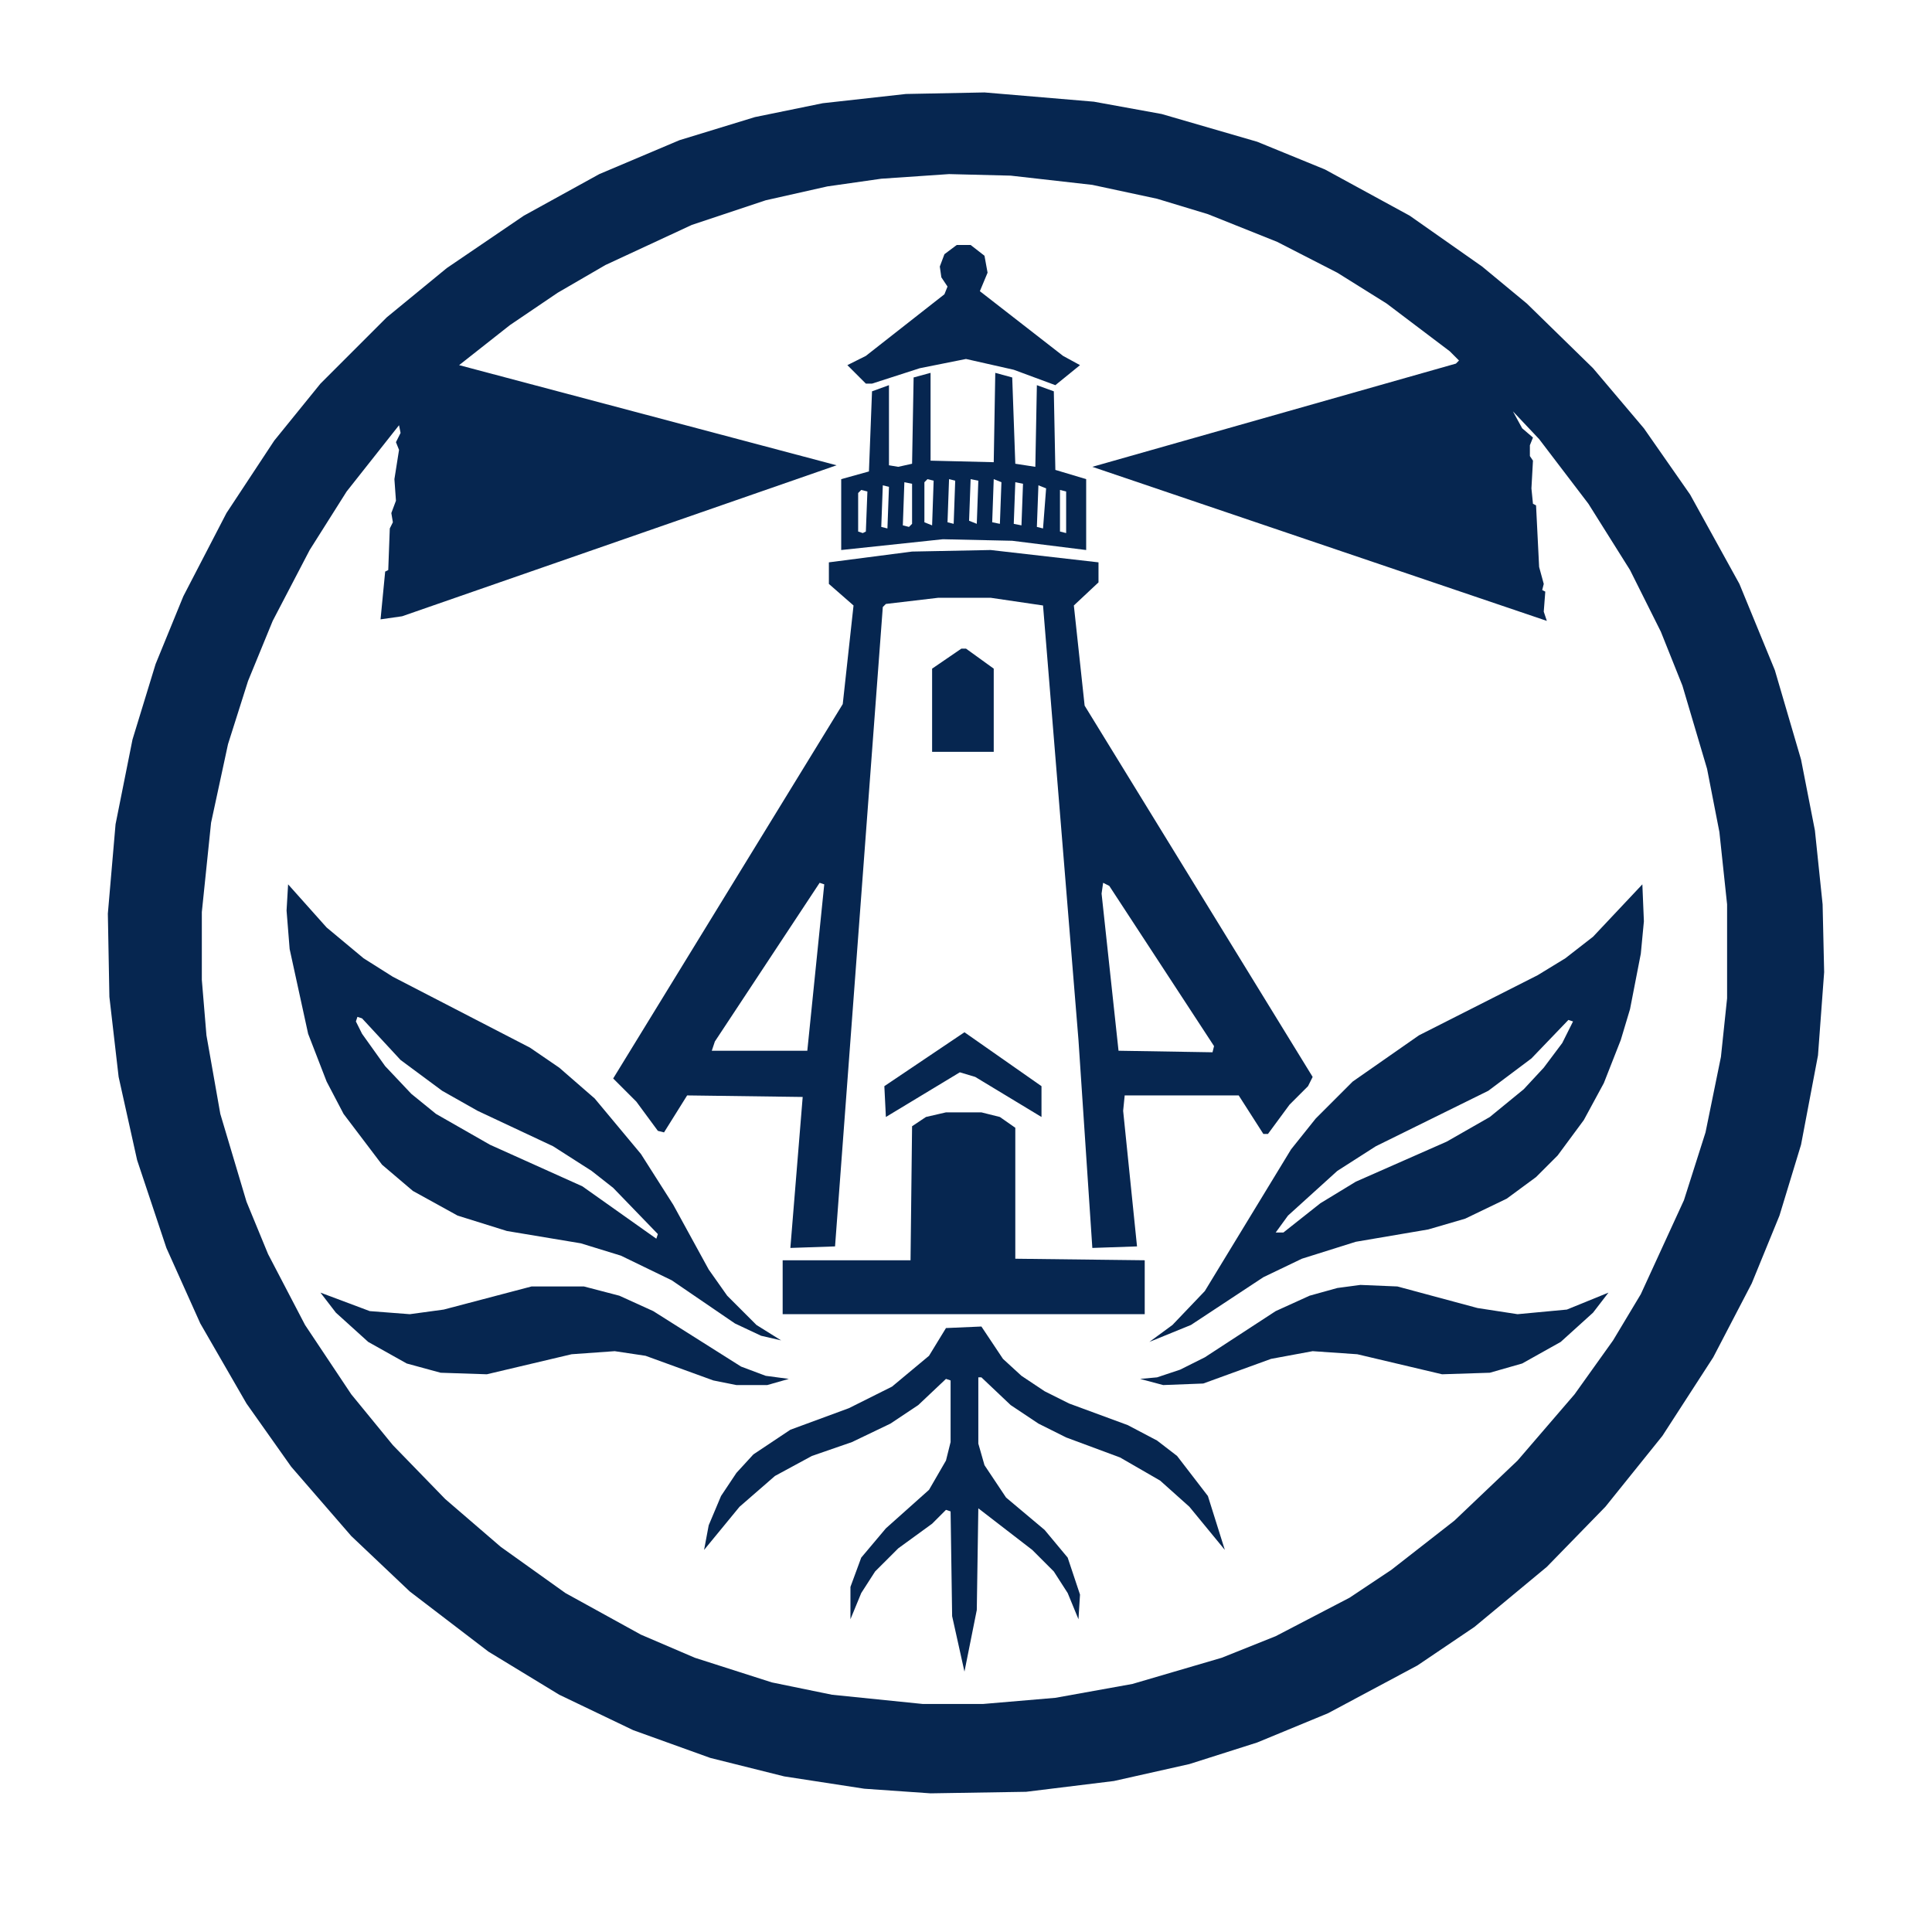
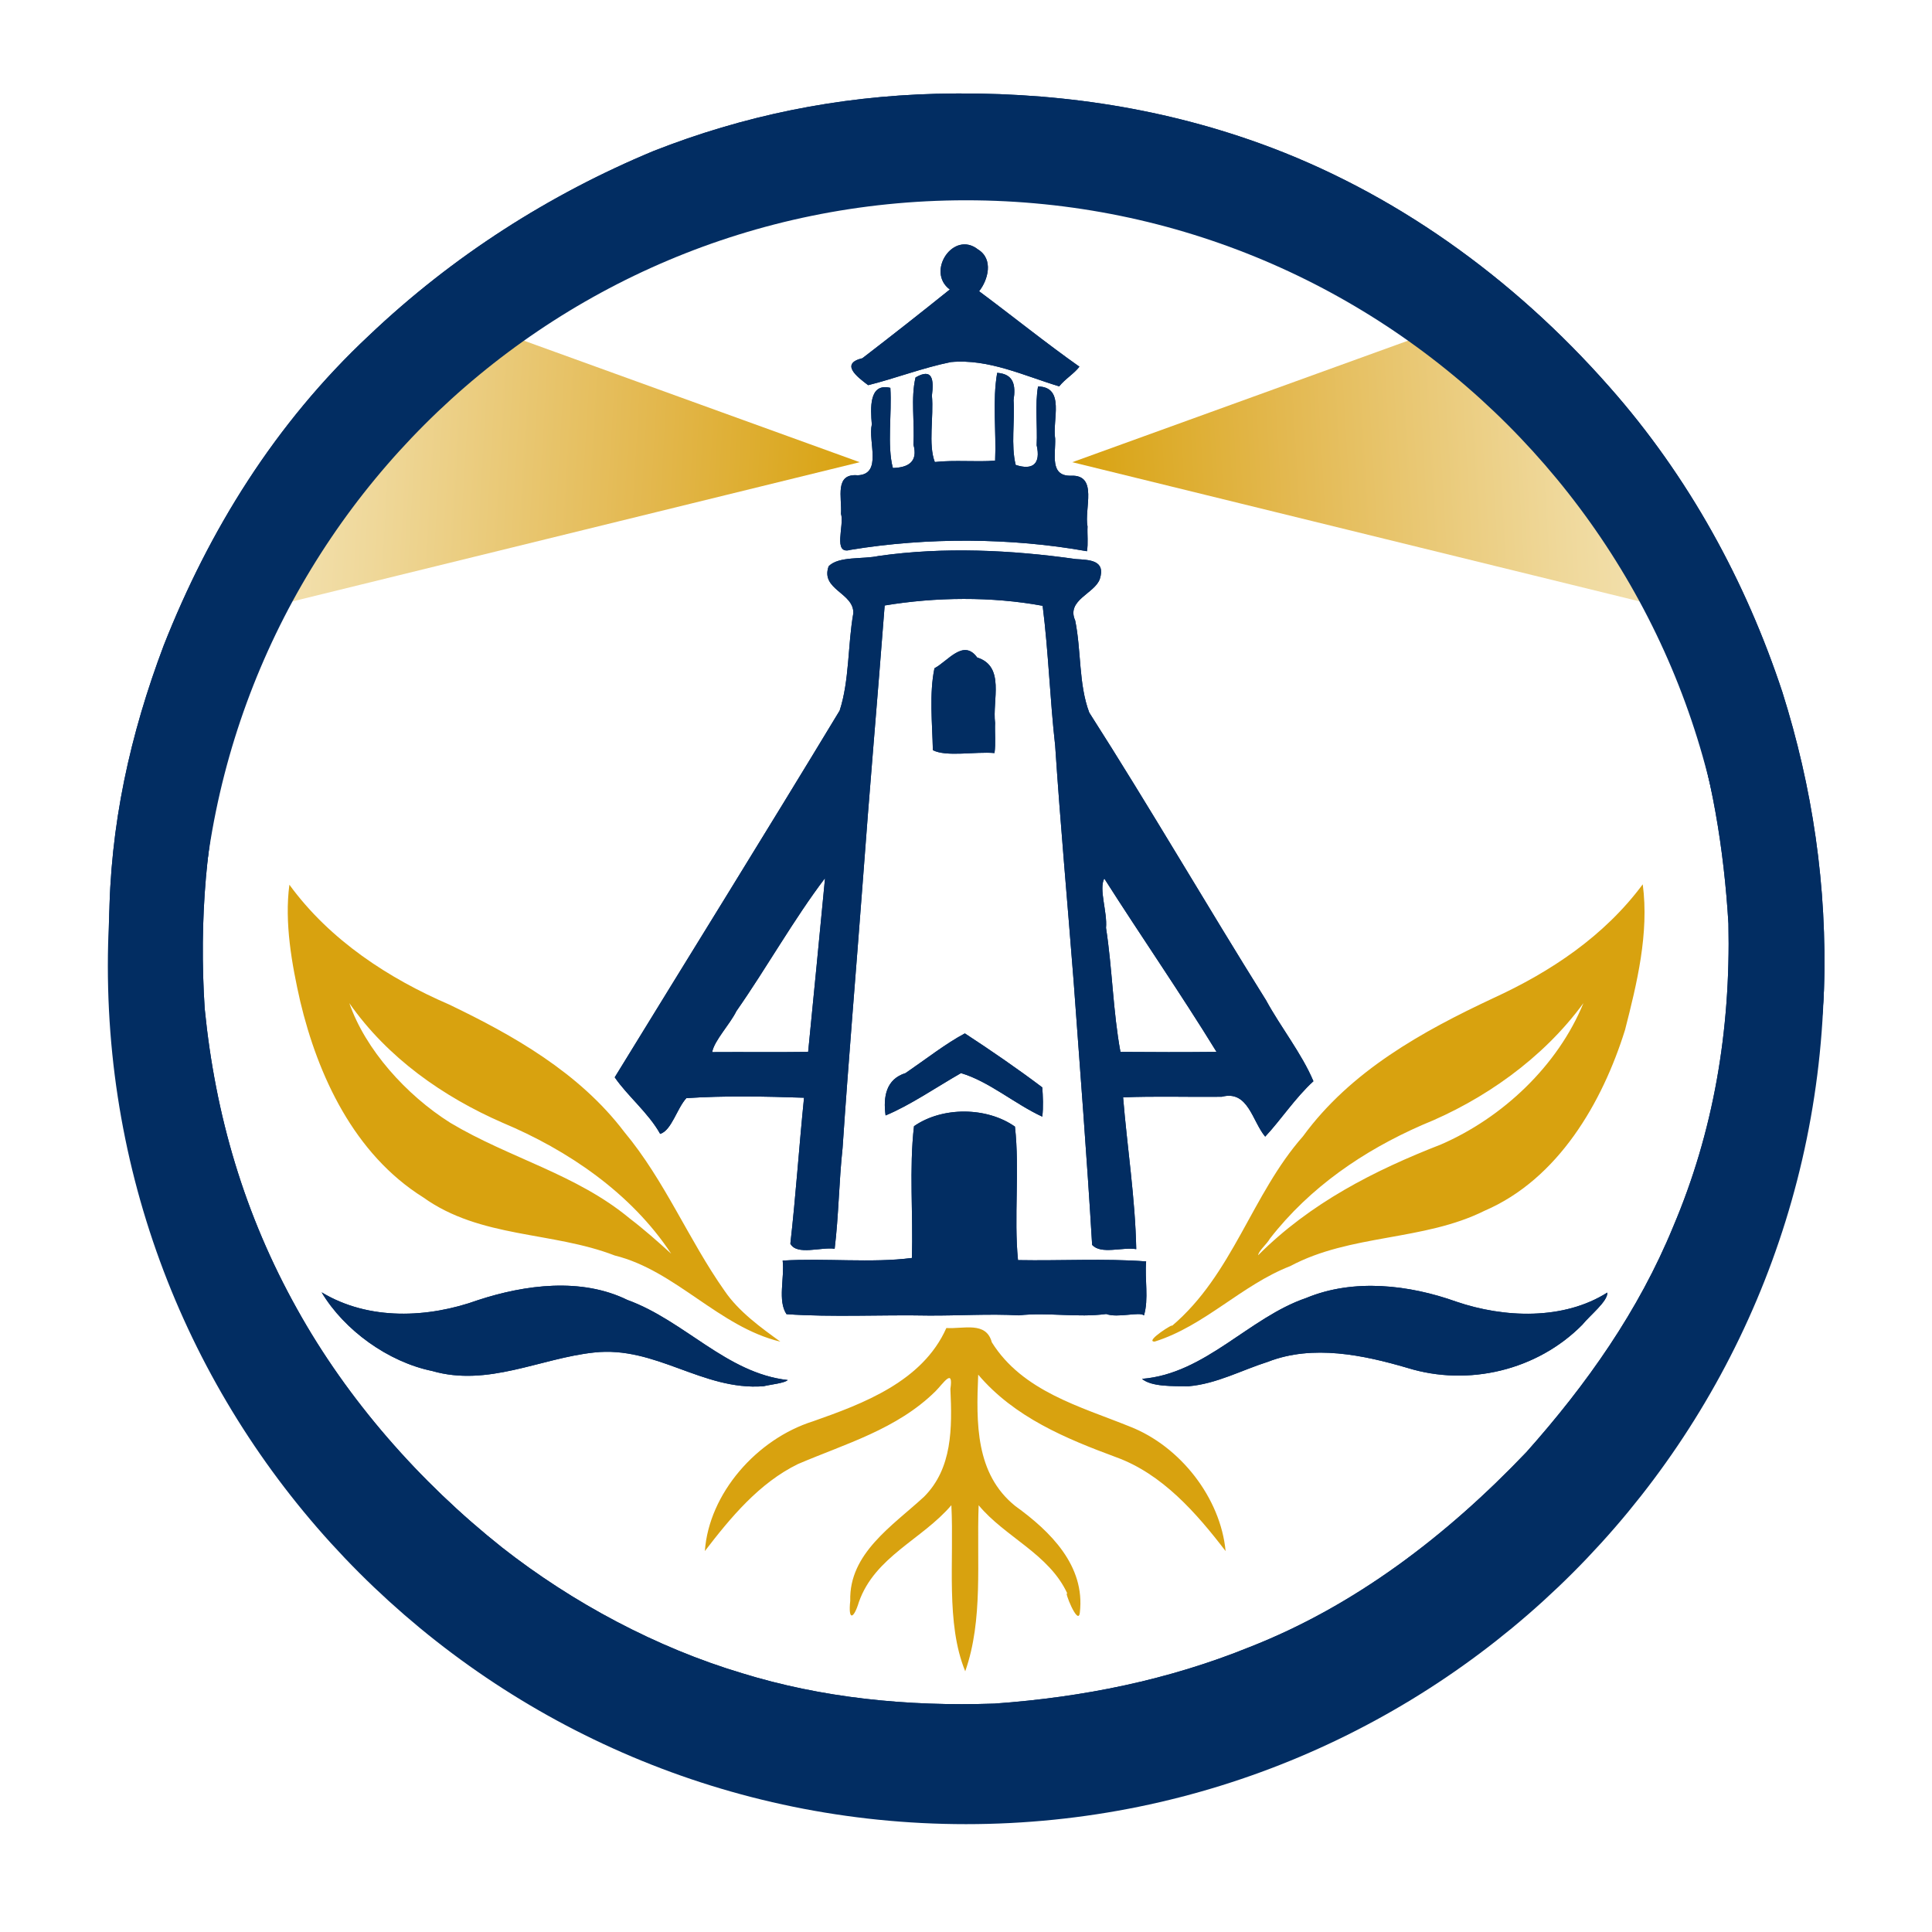
- <svg xmlns="http://www.w3.org/2000/svg" viewBox="0 0 1254 1254" width="1254" height="1254">
-   <path d="M 588,61 L 534,67 L 490,76 L 441,91 L 389,113 L 340,140 L 290,174 L 251,206 L 208,249 L 178,286 L 147,333 L 119,387 L 101,431 L 86,480 L 75,535 L 70,593 L 71,647 L 77,699 L 89,753 L 108,810 L 130,859 L 160,911 L 189,952 L 228,997 L 266,1033 L 317,1072 L 363,1100 L 411,1123 L 461,1141 L 509,1153 L 561,1161 L 604,1164 L 666,1163 L 723,1156 L 772,1145 L 816,1131 L 862,1112 L 920,1081 L 957,1056 L 1004,1017 L 1042,978 L 1079,932 L 1112,881 L 1137,833 L 1155,789 L 1169,743 L 1180,685 L 1184,631 L 1183,587 L 1178,539 L 1169,493 L 1152,435 L 1129,379 L 1097,321 L 1067,278 L 1034,239 L 991,197 L 962,173 L 915,140 L 860,110 L 816,92 L 754,74 L 710,66 L 639,60 Z M 616,113 L 656,114 L 709,120 L 751,129 L 784,139 L 829,157 L 868,177 L 900,197 L 941,228 L 947,234 L 945,236 L 709,303 L 1004,403 L 1002,397 L 1003,384 L 1001,383 L 1002,379 L 999,368 L 997,328 L 995,327 L 994,317 L 995,299 L 993,296 L 993,289 L 995,284 L 988,278 L 982,267 L 999,285 L 1031,327 L 1058,370 L 1078,410 L 1092,445 L 1108,499 L 1116,540 L 1121,587 L 1121,648 L 1117,686 L 1107,735 L 1093,779 L 1065,840 L 1047,870 L 1022,905 L 985,948 L 944,987 L 903,1019 L 876,1037 L 828,1062 L 793,1076 L 735,1093 L 685,1102 L 638,1106 L 599,1106 L 540,1100 L 501,1092 L 451,1076 L 416,1061 L 367,1034 L 325,1004 L 289,973 L 255,938 L 228,905 L 198,860 L 174,814 L 160,780 L 143,723 L 134,672 L 131,636 L 131,592 L 137,534 L 148,483 L 161,442 L 177,403 L 201,357 L 225,319 L 259,276 L 260,281 L 257,287 L 259,292 L 256,311 L 257,325 L 254,333 L 255,339 L 253,343 L 252,370 L 250,371 L 247,402 L 261,400 L 543,302 L 298,237 L 331,211 L 362,190 L 393,172 L 449,146 L 497,130 L 537,121 L 572,116 Z M 784,971 L 764,945 L 751,935 L 732,925 L 694,911 L 678,903 L 663,893 L 651,882 L 637,861 L 614,862 L 603,880 L 579,900 L 551,914 L 513,928 L 489,944 L 478,956 L 468,971 L 460,990 L 457,1006 L 480,978 L 503,958 L 527,945 L 553,936 L 578,924 L 596,912 L 614,895 L 617,896 L 617,936 L 614,948 L 603,967 L 575,992 L 559,1011 L 552,1030 L 552,1051 L 559,1034 L 568,1020 L 583,1005 L 605,989 L 614,980 L 617,981 L 618,1049 L 626,1085 L 634,1045 L 635,979 L 670,1006 L 684,1020 L 693,1034 L 700,1051 L 701,1035 L 693,1011 L 678,993 L 653,972 L 639,951 L 635,937 L 635,894 L 637,894 L 656,912 L 674,924 L 692,933 L 727,946 L 753,961 L 772,978 L 795,1006 Z M 740,895 L 755,899 L 781,898 L 825,882 L 852,877 L 881,879 L 936,892 L 967,891 L 988,885 L 1013,871 L 1034,852 L 1044,839 L 1017,850 L 985,853 L 959,849 L 907,835 L 883,834 L 868,836 L 850,841 L 828,851 L 782,881 L 766,889 L 751,894 Z M 208,839 L 218,852 L 239,871 L 264,885 L 286,891 L 316,892 L 371,879 L 399,877 L 419,880 L 463,896 L 478,899 L 498,899 L 512,895 L 497,893 L 481,887 L 424,851 L 402,841 L 379,835 L 345,835 L 288,850 L 266,853 L 240,851 Z M 508,818 L 508,853 L 743,853 L 743,818 L 659,817 L 659,732 L 649,725 L 637,722 L 614,722 L 601,725 L 592,731 L 591,818 Z M 574,705 L 575,725 L 623,696 L 633,699 L 676,725 L 676,705 L 626,670 Z M 1066,574 L 1034,608 L 1016,622 L 998,633 L 921,672 L 878,702 L 854,726 L 838,746 L 782,838 L 761,860 L 746,871 L 773,860 L 820,829 L 845,817 L 880,806 L 927,798 L 951,791 L 978,778 L 997,764 L 1011,750 L 1028,727 L 1041,703 L 1052,675 L 1058,655 L 1065,619 L 1067,598 Z M 1021,663 L 1014,677 L 1002,693 L 989,707 L 967,725 L 939,741 L 880,767 L 857,781 L 833,800 L 828,800 L 836,789 L 868,760 L 893,744 L 966,708 L 994,687 L 1018,662 Z M 187,574 L 186,591 L 188,616 L 200,671 L 212,702 L 223,723 L 248,756 L 268,773 L 297,789 L 329,799 L 377,807 L 403,815 L 436,831 L 477,859 L 494,867 L 507,870 L 491,860 L 472,841 L 460,824 L 437,782 L 416,749 L 386,713 L 363,693 L 344,680 L 255,634 L 236,622 L 212,602 Z M 232,660 L 235,661 L 260,688 L 287,708 L 310,721 L 359,744 L 384,760 L 398,771 L 427,801 L 426,804 L 378,770 L 318,743 L 283,723 L 267,710 L 250,692 L 235,671 L 231,663 Z M 624,421 L 605,434 L 605,488 L 645,488 L 645,434 L 627,421 Z M 538,365 L 538,379 L 554,393 L 547,457 L 398,700 L 413,715 L 427,734 L 431,735 L 446,711 L 521,712 L 513,810 L 542,809 L 573,394 L 575,392 L 609,388 L 643,388 L 677,393 L 700,675 L 709,810 L 738,809 L 729,721 L 730,711 L 804,711 L 820,736 L 823,736 L 837,717 L 849,705 L 852,699 L 704,458 L 697,393 L 713,378 L 713,365 L 643,357 L 592,358 Z M 716,573 L 720,575 L 788,679 L 787,683 L 726,682 L 715,580 Z M 535,574 L 524,682 L 462,682 L 464,676 L 532,573 Z M 566,254 L 564,306 L 546,311 L 546,357 L 612,350 L 657,351 L 705,357 L 705,311 L 685,305 L 684,254 L 673,250 L 672,303 L 659,301 L 657,245 L 646,242 L 645,300 L 604,299 L 604,242 L 593,245 L 592,301 L 583,303 L 577,302 L 577,250 Z M 688,318 L 692,319 L 692,346 L 688,345 Z M 559,318 L 563,319 L 562,345 L 560,346 L 557,345 L 557,320 Z M 674,315 L 679,317 L 677,343 L 673,342 Z M 573,315 L 577,316 L 576,343 L 572,342 Z M 659,313 L 664,314 L 663,341 L 658,340 Z M 587,313 L 592,314 L 592,340 L 590,342 L 586,341 Z M 645,311 L 650,313 L 649,340 L 644,339 Z M 630,311 L 635,312 L 634,340 L 629,338 Z M 616,311 L 620,312 L 619,340 L 615,339 Z M 602,311 L 606,312 L 605,341 L 600,339 L 600,313 Z M 550,237 L 562,249 L 566,249 L 597,239 L 627,233 L 658,240 L 685,250 L 701,237 L 690,231 L 636,189 L 641,177 L 639,166 L 630,159 L 621,159 L 613,165 L 610,173 L 611,180 L 615,186 L 613,191 L 562,231 Z" fill="#062650" fill-rule="evenodd" />
+ <svg xmlns="http://www.w3.org/2000/svg" viewBox="0 0 1254 1254" width="1254" height="1254" version="1.1">
+   <defs>
+     <clipPath id="outerCircle">
+       <circle cx="627" cy="627" r="557" />
+     </clipPath>
+     <linearGradient id="leftBeam" x1="558" y1="300" x2="69" y2="271" gradientUnits="userSpaceOnUse">
+       <stop offset="0%" stop-color="#d8a20f" />
+       <stop offset="28%" stop-color="#e3b84f" />
+       <stop offset="64%" stop-color="#efd89a" />
+       <stop offset="100%" stop-color="#fbf2da" />
+     </linearGradient>
+     <linearGradient id="rightBeam" x1="696" y1="300" x2="1185" y2="271" gradientUnits="userSpaceOnUse">
+       <stop offset="0%" stop-color="#d8a20f" />
+       <stop offset="28%" stop-color="#e3b84f" />
+       <stop offset="64%" stop-color="#efd89a" />
+       <stop offset="100%" stop-color="#fbf2da" />
+     </linearGradient>
+   </defs>
+   <path d="m 636.5,1164.77 c -61.903,0.154 -121.478,-7.02 -177.75,-24.56 C 381.604,1116.837 310.111,1074.387 249.5,1017.98 189.289,961.315 143.4,894.102 112.75,820.23 84.139,750.784 68.603,678.033 70.87,599.5 71.168,535.726 84.617,476.279 106.25,418.97 135.674,344.298 178.513,274.826 239.52,217.75 293.877,166.101 356.64,126.099 424.25,97.98 482.465,75.101 543.272,62.557 607.75,60.87 c 73.821,-1.849 143.504,8.331 209.5,32.03 86.81,31.216 164.639,86.98 227.27,158.1 51.515,58.215 88.636,126.295 112.37,198.25 19.349,61.303 29.255,125.855 26.99,193.5 -3.69,72.267 -21.157,139.604 -53.02,203.5 -29.789,60.953 -69.769,115.484 -119.11,164.29 -46.481,43.853 -97.791,78.571 -155.25,104.35 -60.621,26.784 -123.396,43.717 -190.5,47.99 -9.384,2.264 -20.332,-0.392 -29.5,1.89 z m 9.02,-59.02 c 57.642,-4.12 113.052,-15.377 165.73,-36.76 67.679,-26.514 127.333,-71.753 179.51,-126.49 39.248,-44.07 72.827,-91.735 95.24,-146.27 26.125,-61.528 37.371,-126.908 35.87,-196.73 -2.916,-48.858 -10.86,-96.755 -26.01,-142 C 1073.793,390.326 1036.414,326.469 987.75,273.23 939.688,220.729 882.095,181.034 818.5,152.99 c -54.443,-22.765 -111.3,-36.574 -172,-38.12 -41.16,-3.404 -81.809,2.525 -121,9.01 -54.521,12.221 -107.241,32.793 -156,62.88 -45.327,27.67 -89.679,61.697 -123,105.01 -45.943,58.442 -79.859,125.357 -98.64,195.48 -14.094,52.931 -18.72,110.199 -14.99,167.5 6.883,69.287 25.761,133.69 60.01,195 32.562,58.604 79.25,112.006 133.12,154.77 45.884,35.981 100.29,64.95 155.52,81.48 51.606,15.952 106.805,21.722 164,19.75 z M 687.5,250.77 c -22.614,-6.799 -45.786,-18.006 -70.27,-15.77 -18.034,3.625 -36.619,10.756 -53.73,15 -7.409,-5.526 -18.289,-13.993 -3.73,-17.5 19.07,-14.646 38.705,-30.097 56.73,-44.59 -15.594,-11.546 2.277,-38.606 18.25,-26.03 10.386,6.326 6.46,20.016 0.75,27.15 21.629,16.079 43.62,33.835 65.11,48.97 -3.443,4.568 -9.223,7.873 -13.11,12.77 z m 18,107.01 c -49.465,-8.852 -103.88,-9.059 -153.5,-0.9 -11.815,3.466 -3.779,-15.96 -6.13,-23.38 0.664,-10.593 -4.39,-26.378 10.91,-25 16.114,-0.756 6.523,-21.884 9.09,-33 -0.818,-10.308 -2.039,-27.177 12.03,-23.75 1.057,16.861 -2.212,37.452 1.63,52 9.673,-0.234 16.541,-3.771 13.34,-15.25 0.915,-14.328 -1.834,-30.065 1.38,-43.51 11.135,-6.402 11.928,1.455 10.63,11.76 1.246,13.875 -2.493,31.723 1.87,43.13 13.138,-1.417 26.718,0.07 39.15,-0.88 0.849,-18.826 -1.849,-39.069 1.35,-57.01 10.635,0.822 12.152,7.715 10.63,17.76 0.91,13.828 -1.823,29.065 1.37,42.01 11.214,3.709 16.367,-0.816 13.62,-12.76 0.587,-12.571 -1.174,-26.306 0.88,-38.15 17.893,0.301 9.128,21.914 11.13,33.9 0.324,10.248 -3.675,24.475 10.37,24.02 17.679,-0.629 8.353,21.533 10.63,32.98 -0.255,5.296 0.508,10.868 -0.38,16.03 z m 32,453 c -8.918,-1.537 -22.893,3.669 -28.63,-2.78 -3.408,-57.413 -7.856,-113.929 -12,-171 -3.952,-50.894 -8.609,-101.733 -11.99,-153 -3.389,-30.102 -4.355,-60.931 -8.13,-90.79 -33.119,-6.12 -69.488,-5.711 -102.54,-0.21 -4.626,60.349 -9.909,120.211 -14.33,180.75 -4.298,57.167 -9.156,114.223 -13,171.5 -2.34,21.606 -2.502,43.611 -5.13,65.29 -8.647,-1.329 -24.589,4.556 -28.75,-3.31 3.543,-31.143 5.666,-63.26 8.87,-94.73 -24.911,-0.853 -51.662,-1.395 -76.37,0.27 -6.133,6.642 -9.583,20.911 -17,23.21 -7.553,-13.61 -21.304,-24.719 -29.5,-36.73 48.61,-79.243 97.794,-158.323 146,-238.03 6.392,-19.722 5.189,-42.388 8.87,-63.22 0.381,-13.335 -21.528,-15.252 -16,-30.5 6.636,-6.654 22.037,-4.368 32.38,-6.63 42.111,-6.006 86.218,-3.93 128,2 8.826,0.566 19.493,0.604 15.63,12.88 -3.28,9.559 -21.97,13.654 -16.01,27 4.003,19.579 2.186,41.312 9.13,59.76 39.389,61.609 75.976,124.748 114.76,186.74 9.634,17.694 23.128,34.496 30.74,52.53 -11.873,10.862 -21.147,25.133 -31.3,35.97 -8.439,-10.016 -11.023,-30.428 -28.2,-25.87 -21.318,0.248 -42.837,-0.495 -64.03,0.37 2.695,32.86 7.877,65.514 8.53,98.53 z m -92,-322 c -12.555,-1.085 -31.188,2.667 -40,-1.87 -0.368,-17.084 -2.418,-36.822 1.03,-53.16 8.839,-4.7 18.803,-19.313 27.72,-6.99 18.326,5.772 9.757,27.663 11.63,42.49 -0.252,6.46 0.504,13.263 -0.38,19.53 z M 524.54,682.75 c 3.657,-37.497 7.465,-75.616 10.96,-112.78 -20.359,26.807 -37.742,57.983 -57.51,86.28 -4.335,8.794 -14.406,19.162 -15.74,26.65 20.758,-0.151 41.556,0.151 62.29,-0.15 z m 265.08,0 c -23.392,-38.078 -48.928,-74.913 -72.87,-112.54 -3.656,6.956 2.091,21.764 1.13,32.04 4.093,26.506 4.55,54.46 9.37,80.51 20.773,0.176 41.618,0.198 62.37,-0.01 z M 676.5,724.78 c -17.838,-8.226 -34.49,-22.838 -52.75,-28.26 -16.073,9.193 -33.036,20.897 -48.94,27.48 -1.673,-12.194 0.354,-23.574 12.97,-27.5 12.403,-8.453 26.226,-19.266 38.49,-25.75 16.858,11.009 34.462,23.116 50.23,35.03 0.41,5.387 0.791,12.99 0,19 z m 66,129.03 c -2.586,-2.66 -17.004,1.854 -24.5,-0.93 -18.72,2.514 -37.784,-1.232 -56.77,0.87 -18.855,-1.086 -39.409,0.271 -58.73,0.13 -30.56,-0.594 -61.971,1.188 -92,-0.89 -5.897,-8.759 -1.163,-23.628 -2.5,-34.78 27.547,-1.708 57.855,1.715 83.89,-1.71 0.873,-28.331 -1.846,-58.068 1.36,-85.52 18.361,-12.781 47.208,-12.611 65.52,0.27 3.156,28.031 -0.78,58.754 1.98,86.65 27.577,0.517 56.32,-1.184 83.17,0.85 -1.009,11.455 1.821,24.459 -1.42,35.06 z m -247,45.96 c -39.763,2.932 -69.766,-26.38 -110,-21.89 -34.85,3.74 -68.814,22.44 -105,11.98 -28.536,-5.862 -57.079,-26.466 -71.75,-51.07 30.676,18.576 69.297,16.684 101.5,5.07 30.733,-10.054 67.101,-14.768 97,-0.09 37.121,13.471 64.251,47.524 104.05,51.98 -2.131,2.024 -10.618,2.794 -15.8,4.02 z m 276,0 c -10.052,-0.097 -24.076,0.425 -30.25,-4.8 41.08,-3.277 69.439,-39.822 106.53,-52.47 30.883,-12.848 66.9,-8.561 97.47,2.37 31.083,10.603 69.558,12.103 98,-5.9 0.435,5.592 -11.244,14.714 -16.25,20.91 -29.29,29.647 -74.058,40.21 -113.5,27.98 -28.42,-8.319 -61.312,-15.336 -90.5,-3.98 -17.037,5.404 -33.421,14.356 -51.5,15.89 z" fill="#022d62" fill-rule="evenodd" />
+   <g clip-path="url(#outerCircle)">
+     <polygon points="69 420, 558 300, 69 123" fill="url(#leftBeam)" />
+     <polygon points="1185 420, 696 300, 1185 123" fill="url(#rightBeam)" />
+   </g>
+   <path d="M 506.5,870.83 C 466.521,861.199 438.6,824.681 399,814.9 358.471,799.23 311.857,803.801 274.75,777.21 229.795,749.085 206.309,698.014 194.88,650 c -5.495,-24.063 -10.322,-51.249 -7.04,-75.75 26.445,36.293 64.845,60.987 103.68,77.75 41.161,19.761 84.364,44.019 113.73,82.77 26.237,31.455 41.668,69.894 65,103 9.21,13.618 24.012,24.196 36.25,33.06 z m 243,-0.06 c -7.233,0.225 13.772,-12.903 11.01,-10.02 39.75,-33.616 51.872,-85.433 85.25,-123.25 31.035,-42.457 77.473,-68.074 123.49,-89.65 37.18,-17.05 71.995,-40.18 97,-73.87 4.209,31.831 -3.794,64.421 -11.5,94.54 -14.633,46.851 -43.263,96.795 -91.25,117.38 -39.568,19.717 -86.869,14.963 -126,35.87 -31.734,12.365 -55.48,38.786 -88,49 z M 435.65,813.75 c -26.07,-39.54 -67.374,-67.364 -109.42,-85 -38.497,-16.801 -74.651,-42.079 -99.48,-77.63 10.369,30.034 36.831,59.563 65.5,77.64 38.541,23.041 81.824,33.302 116.5,62.12 9.297,7.088 18.285,15.037 26.9,22.87 z m 380.96,1 c 33.88,-33.968 75.536,-55.099 118.64,-71.9 40.11,-17.391 75.909,-51.207 92.5,-91.75 -26.326,36.065 -64.99,63.072 -104.78,79.15 -37.874,16.601 -72.732,40.266 -98.74,73.75 -2.03,3.583 -7.253,7.841 -7.62,10.75 z M 626.5,1084.78 c -12.773,-31.163 -7.19,-71.771 -9,-107.8 -18.938,22.241 -49.625,33.362 -60,62.8 -3.321,11.033 -7.076,12.651 -5.63,-0.78 -0.846,-30.73 27.444,-48.641 47.89,-67.5 18.409,-18.436 18.291,-44.528 17.11,-70 2.072,-14.027 -4.582,-3.619 -9.64,1.5 -25.011,24.701 -58.528,34.09 -89.26,47.25 -25.193,12.279 -43.855,34.841 -60.47,56.51 2.649,-37.365 33.659,-72.753 70.28,-84.26 32.267,-11.37 71.011,-25.737 86.47,-60.53 11.247,0.699 25.822,-4.532 29.51,9.28 19.93,31.862 57.53,41.707 89.49,54.65 32.901,12.796 58.999,46.452 62.25,80.87 -18.935,-24.743 -41.164,-50.097 -71,-60.92 -32.49,-12.025 -66.066,-25.894 -89.58,-53.6 -1.314,31.305 -1.862,64.427 24.08,85.27 22.761,16.424 45.512,38.721 41.88,69.23 -1.067,9.287 -10.809,-15.507 -8.03,-12.25 -11.757,-25.838 -40.553,-36.831 -57.64,-57.5 -1.36,36.525 3.071,74.326 -8.71,107.78 z" fill="#d8a20f" fill-rule="evenodd" />
+   <path d="m 636.5,1164.77 c -61.903,0.154 -121.478,-7.02 -177.75,-24.56 C 381.604,1116.837 310.111,1074.387 249.5,1017.98 189.289,961.315 143.4,894.102 112.75,820.23 84.139,750.784 68.603,678.033 70.87,599.5 71.168,535.726 84.617,476.279 106.25,418.97 135.674,344.298 178.513,274.826 239.52,217.75 293.877,166.101 356.64,126.099 424.25,97.98 482.465,75.101 543.272,62.557 607.75,60.87 c 73.821,-1.849 143.504,8.331 209.5,32.03 86.81,31.216 164.639,86.98 227.27,158.1 51.515,58.215 88.636,126.295 112.37,198.25 19.349,61.303 29.255,125.855 26.99,193.5 -3.69,72.267 -21.157,139.604 -53.02,203.5 -29.789,60.953 -69.769,115.484 -119.11,164.29 -46.481,43.853 -97.791,78.571 -155.25,104.35 -60.621,26.784 -123.396,43.717 -190.5,47.99 -9.384,2.264 -20.332,-0.392 -29.5,1.89 z m 9.02,-59.02 c 57.642,-4.12 113.052,-15.377 165.73,-36.76 67.679,-26.514 127.333,-71.753 179.51,-126.49 39.248,-44.07 72.827,-91.735 95.24,-146.27 26.125,-61.528 37.371,-126.908 35.87,-196.73 -2.916,-48.858 -10.86,-96.755 -26.01,-142 C 1073.793,390.326 1036.414,326.469 987.75,273.23 939.688,220.729 882.095,181.034 818.5,152.99 c -54.443,-22.765 -111.3,-36.574 -172,-38.12 -41.16,-3.404 -81.809,2.525 -121,9.01 -54.521,12.221 -107.241,32.793 -156,62.88 -45.327,27.67 -89.679,61.697 -123,105.01 -45.943,58.442 -79.859,125.357 -98.64,195.48 -14.094,52.931 -18.72,110.199 -14.99,167.5 6.883,69.287 25.761,133.69 60.01,195 32.562,58.604 79.25,112.006 133.12,154.77 45.884,35.981 100.29,64.95 155.52,81.48 51.606,15.952 106.805,21.722 164,19.75 z M 687.5,250.77 c -22.614,-6.799 -45.786,-18.006 -70.27,-15.77 -18.034,3.625 -36.619,10.756 -53.73,15 -7.409,-5.526 -18.289,-13.993 -3.73,-17.5 19.07,-14.646 38.705,-30.097 56.73,-44.59 -15.594,-11.546 2.277,-38.606 18.25,-26.03 10.386,6.326 6.46,20.016 0.75,27.15 21.629,16.079 43.62,33.835 65.11,48.97 -3.443,4.568 -9.223,7.873 -13.11,12.77 z m 18,107.01 c -49.465,-8.852 -103.88,-9.059 -153.5,-0.9 -11.815,3.466 -3.779,-15.96 -6.13,-23.38 0.664,-10.593 -4.39,-26.378 10.91,-25 16.114,-0.756 6.523,-21.884 9.09,-33 -0.818,-10.308 -2.039,-27.177 12.03,-23.75 1.057,16.861 -2.212,37.452 1.63,52 9.673,-0.234 16.541,-3.771 13.34,-15.25 0.915,-14.328 -1.834,-30.065 1.38,-43.51 11.135,-6.402 11.928,1.455 10.63,11.76 1.246,13.875 -2.493,31.723 1.87,43.13 13.138,-1.417 26.718,0.07 39.15,-0.88 0.849,-18.826 -1.849,-39.069 1.35,-57.01 10.635,0.822 12.152,7.715 10.63,17.76 0.91,13.828 -1.823,29.065 1.37,42.01 11.214,3.709 16.367,-0.816 13.62,-12.76 0.587,-12.571 -1.174,-26.306 0.88,-38.15 17.893,0.301 9.128,21.914 11.13,33.9 0.324,10.248 -3.675,24.475 10.37,24.02 17.679,-0.629 8.353,21.533 10.63,32.98 -0.255,5.296 0.508,10.868 -0.38,16.03 z m 32,453 c -8.918,-1.537 -22.893,3.669 -28.63,-2.78 -3.408,-57.413 -7.856,-113.929 -12,-171 -3.952,-50.894 -8.609,-101.733 -11.99,-153 -3.389,-30.102 -4.355,-60.931 -8.13,-90.79 -33.119,-6.12 -69.488,-5.711 -102.54,-0.21 -4.626,60.349 -9.909,120.211 -14.33,180.75 -4.298,57.167 -9.156,114.223 -13,171.5 -2.34,21.606 -2.502,43.611 -5.13,65.29 -8.647,-1.329 -24.589,4.556 -28.75,-3.31 3.543,-31.143 5.666,-63.26 8.87,-94.73 -24.911,-0.853 -51.662,-1.395 -76.37,0.27 -6.133,6.642 -9.583,20.911 -17,23.21 -7.553,-13.61 -21.304,-24.719 -29.5,-36.73 48.61,-79.243 97.794,-158.323 146,-238.03 6.392,-19.722 5.189,-42.388 8.87,-63.22 0.381,-13.335 -21.528,-15.252 -16,-30.5 6.636,-6.654 22.037,-4.368 32.38,-6.63 42.111,-6.006 86.218,-3.93 128,2 8.826,0.566 19.493,0.604 15.63,12.88 -3.28,9.559 -21.97,13.654 -16.01,27 4.003,19.579 2.186,41.312 9.13,59.76 39.389,61.609 75.976,124.748 114.76,186.74 9.634,17.694 23.128,34.496 30.74,52.53 -11.873,10.862 -21.147,25.133 -31.3,35.97 -8.439,-10.016 -11.023,-30.428 -28.2,-25.87 -21.318,0.248 -42.837,-0.495 -64.03,0.37 2.695,32.86 7.877,65.514 8.53,98.53 z m -92,-322 c -12.555,-1.085 -31.188,2.667 -40,-1.87 -0.368,-17.084 -2.418,-36.822 1.03,-53.16 8.839,-4.7 18.803,-19.313 27.72,-6.99 18.326,5.772 9.757,27.663 11.63,42.49 -0.252,6.46 0.504,13.263 -0.38,19.53 z M 524.54,682.75 c 3.657,-37.497 7.465,-75.616 10.96,-112.78 -20.359,26.807 -37.742,57.983 -57.51,86.28 -4.335,8.794 -14.406,19.162 -15.74,26.65 20.758,-0.151 41.556,0.151 62.29,-0.15 z m 265.08,0 c -23.392,-38.078 -48.928,-74.913 -72.87,-112.54 -3.656,6.956 2.091,21.764 1.13,32.04 4.093,26.506 4.55,54.46 9.37,80.51 20.773,0.176 41.618,0.198 62.37,-0.01 z M 676.5,724.78 c -17.838,-8.226 -34.49,-22.838 -52.75,-28.26 -16.073,9.193 -33.036,20.897 -48.94,27.48 -1.673,-12.194 0.354,-23.574 12.97,-27.5 12.403,-8.453 26.226,-19.266 38.49,-25.75 16.858,11.009 34.462,23.116 50.23,35.03 0.41,5.387 0.791,12.99 0,19 z m 66,129.03 c -2.586,-2.66 -17.004,1.854 -24.5,-0.93 -18.72,2.514 -37.784,-1.232 -56.77,0.87 -18.855,-1.086 -39.409,0.271 -58.73,0.13 -30.56,-0.594 -61.971,1.188 -92,-0.89 -5.897,-8.759 -1.163,-23.628 -2.5,-34.78 27.547,-1.708 57.855,1.715 83.89,-1.71 0.873,-28.331 -1.846,-58.068 1.36,-85.52 18.361,-12.781 47.208,-12.611 65.52,0.27 3.156,28.031 -0.78,58.754 1.98,86.65 27.577,0.517 56.32,-1.184 83.17,0.85 -1.009,11.455 1.821,24.459 -1.42,35.06 z m -247,45.96 c -39.763,2.932 -69.766,-26.38 -110,-21.89 -34.85,3.74 -68.814,22.44 -105,11.98 -28.536,-5.862 -57.079,-26.466 -71.75,-51.07 30.676,18.576 69.297,16.684 101.5,5.07 30.733,-10.054 67.101,-14.768 97,-0.09 37.121,13.471 64.251,47.524 104.05,51.98 -2.131,2.024 -10.618,2.794 -15.8,4.02 z m 276,0 c -10.052,-0.097 -24.076,0.425 -30.25,-4.8 41.08,-3.277 69.439,-39.822 106.53,-52.47 30.883,-12.848 66.9,-8.561 97.47,2.37 31.083,10.603 69.558,12.103 98,-5.9 0.435,5.592 -11.244,14.714 -16.25,20.91 -29.29,29.647 -74.058,40.21 -113.5,27.98 -28.42,-8.319 -61.312,-15.336 -90.5,-3.98 -17.037,5.404 -33.421,14.356 -51.5,15.89 z" fill="#022d62" fill-rule="evenodd" />
+   <circle cx="627" cy="627" r="527" fill="none" stroke="#022d62" stroke-width="60" />
</svg>
